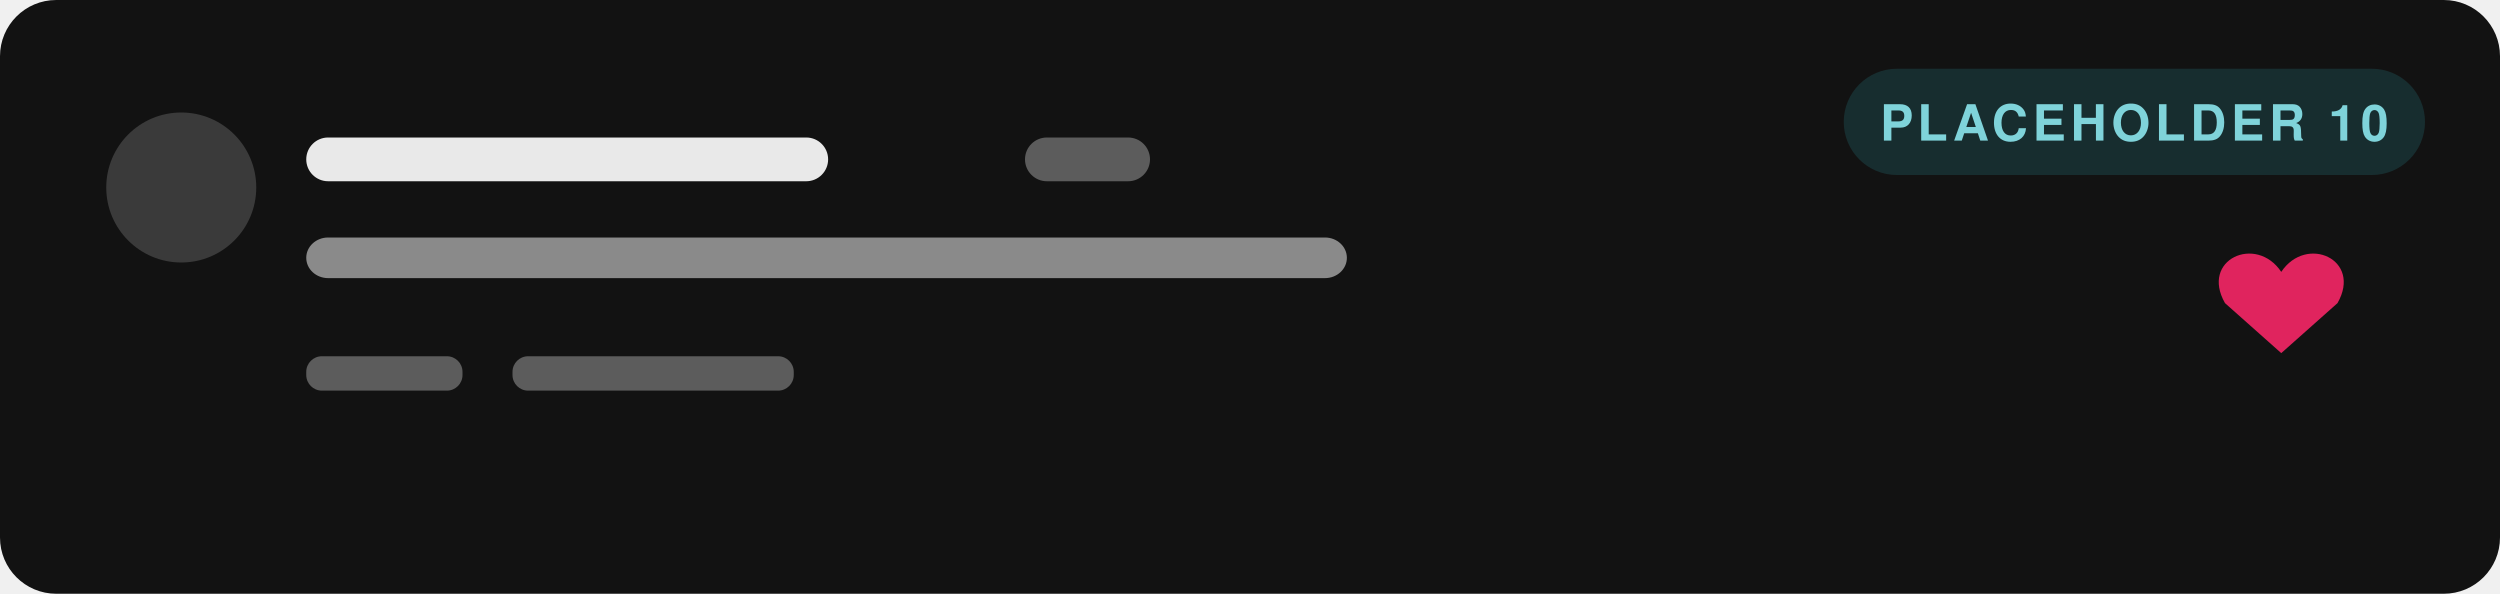
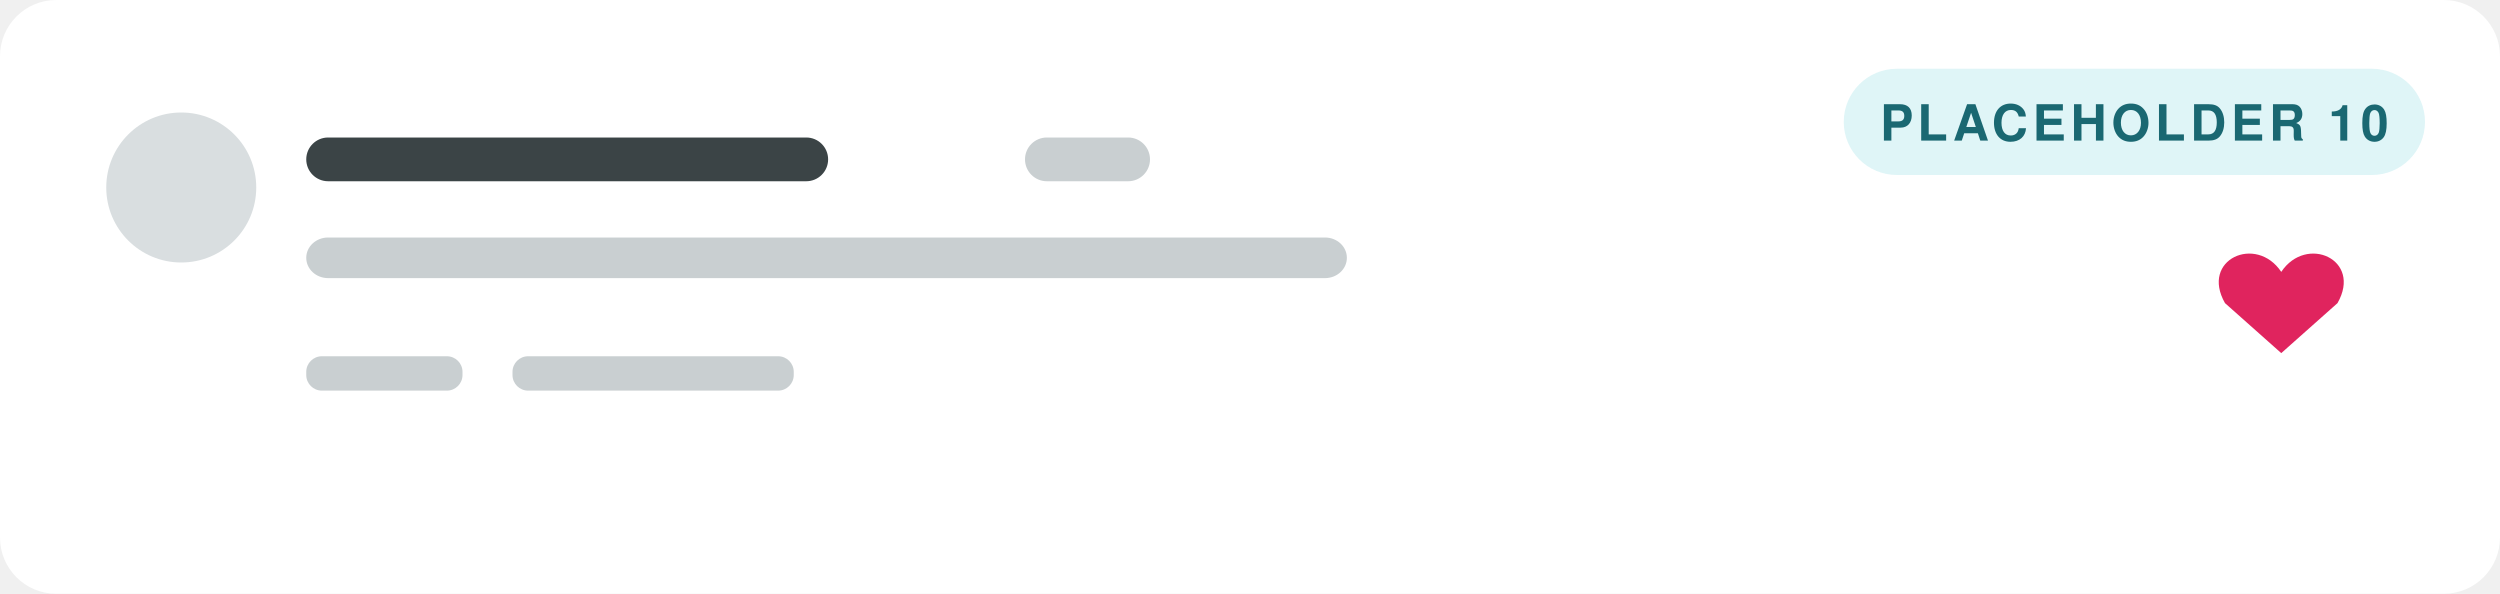
<svg xmlns="http://www.w3.org/2000/svg" width="800" height="190" viewBox="0 0 800 190">
-   <rect width="800" height="190" rx="18" fill="#121212" />
-   <circle cx="58" cy="60" r="24" fill="#3A3A3A" />
-   <rect x="98" y="44" width="167" height="14" rx="7" fill="#E9E9E9" />
-   <rect x="328" y="44" width="40" height="14" rx="7" fill="#5C5C5C" />
-   <rect x="98" y="76" width="333" height="13" rx="7" fill="#8A8A8A" />
-   <rect x="98" y="114" width="50" height="11" rx="5" fill="#5C5C5C" />
-   <rect x="164" y="114" width="90" height="11" rx="5" fill="#5C5C5C" />
+   <rect width="800" height="190" rx="18" fill="#FFFFFF" />
+   <circle cx="58" cy="60" r="24" fill="#D9DEE0" />
+   <rect x="98" y="44" width="167" height="14" rx="7" fill="#3B4446" />
+   <rect x="328" y="44" width="40" height="14" rx="7" fill="#C9CFD1" />
+   <rect x="98" y="76" width="333" height="13" rx="7" fill="#C9CFD1" />
+   <rect x="98" y="114" width="50" height="11" rx="5" fill="#C9CFD1" />
+   <rect x="164" y="114" width="90" height="11" rx="5" fill="#C9CFD1" />
  <path d="M740 87.0 c-8-12-26-4-18 10 l18 16 18-16 c8-14-10-22-18-10z" fill="#E0245E" transform="translate(-10 0)" />
  <rect x="590" y="22" width="186" height="34" rx="17" fill="rgba(53,189,200,.16)" />
-   <text x="683" y="45" text-anchor="middle" font-size="16" font-weight="600" letter-spacing="1.5" fill="#7FD3DA" font-family="Instrument Sans, Helvetica, Arial, sans-serif">PLACEHOLDER 10</text>
+   <text x="683" y="45" text-anchor="middle" font-size="16" font-weight="600" letter-spacing="1.5" fill="#1A6872" font-family="Instrument Sans, Helvetica, Arial, sans-serif">PLACEHOLDER 10</text>
</svg>
